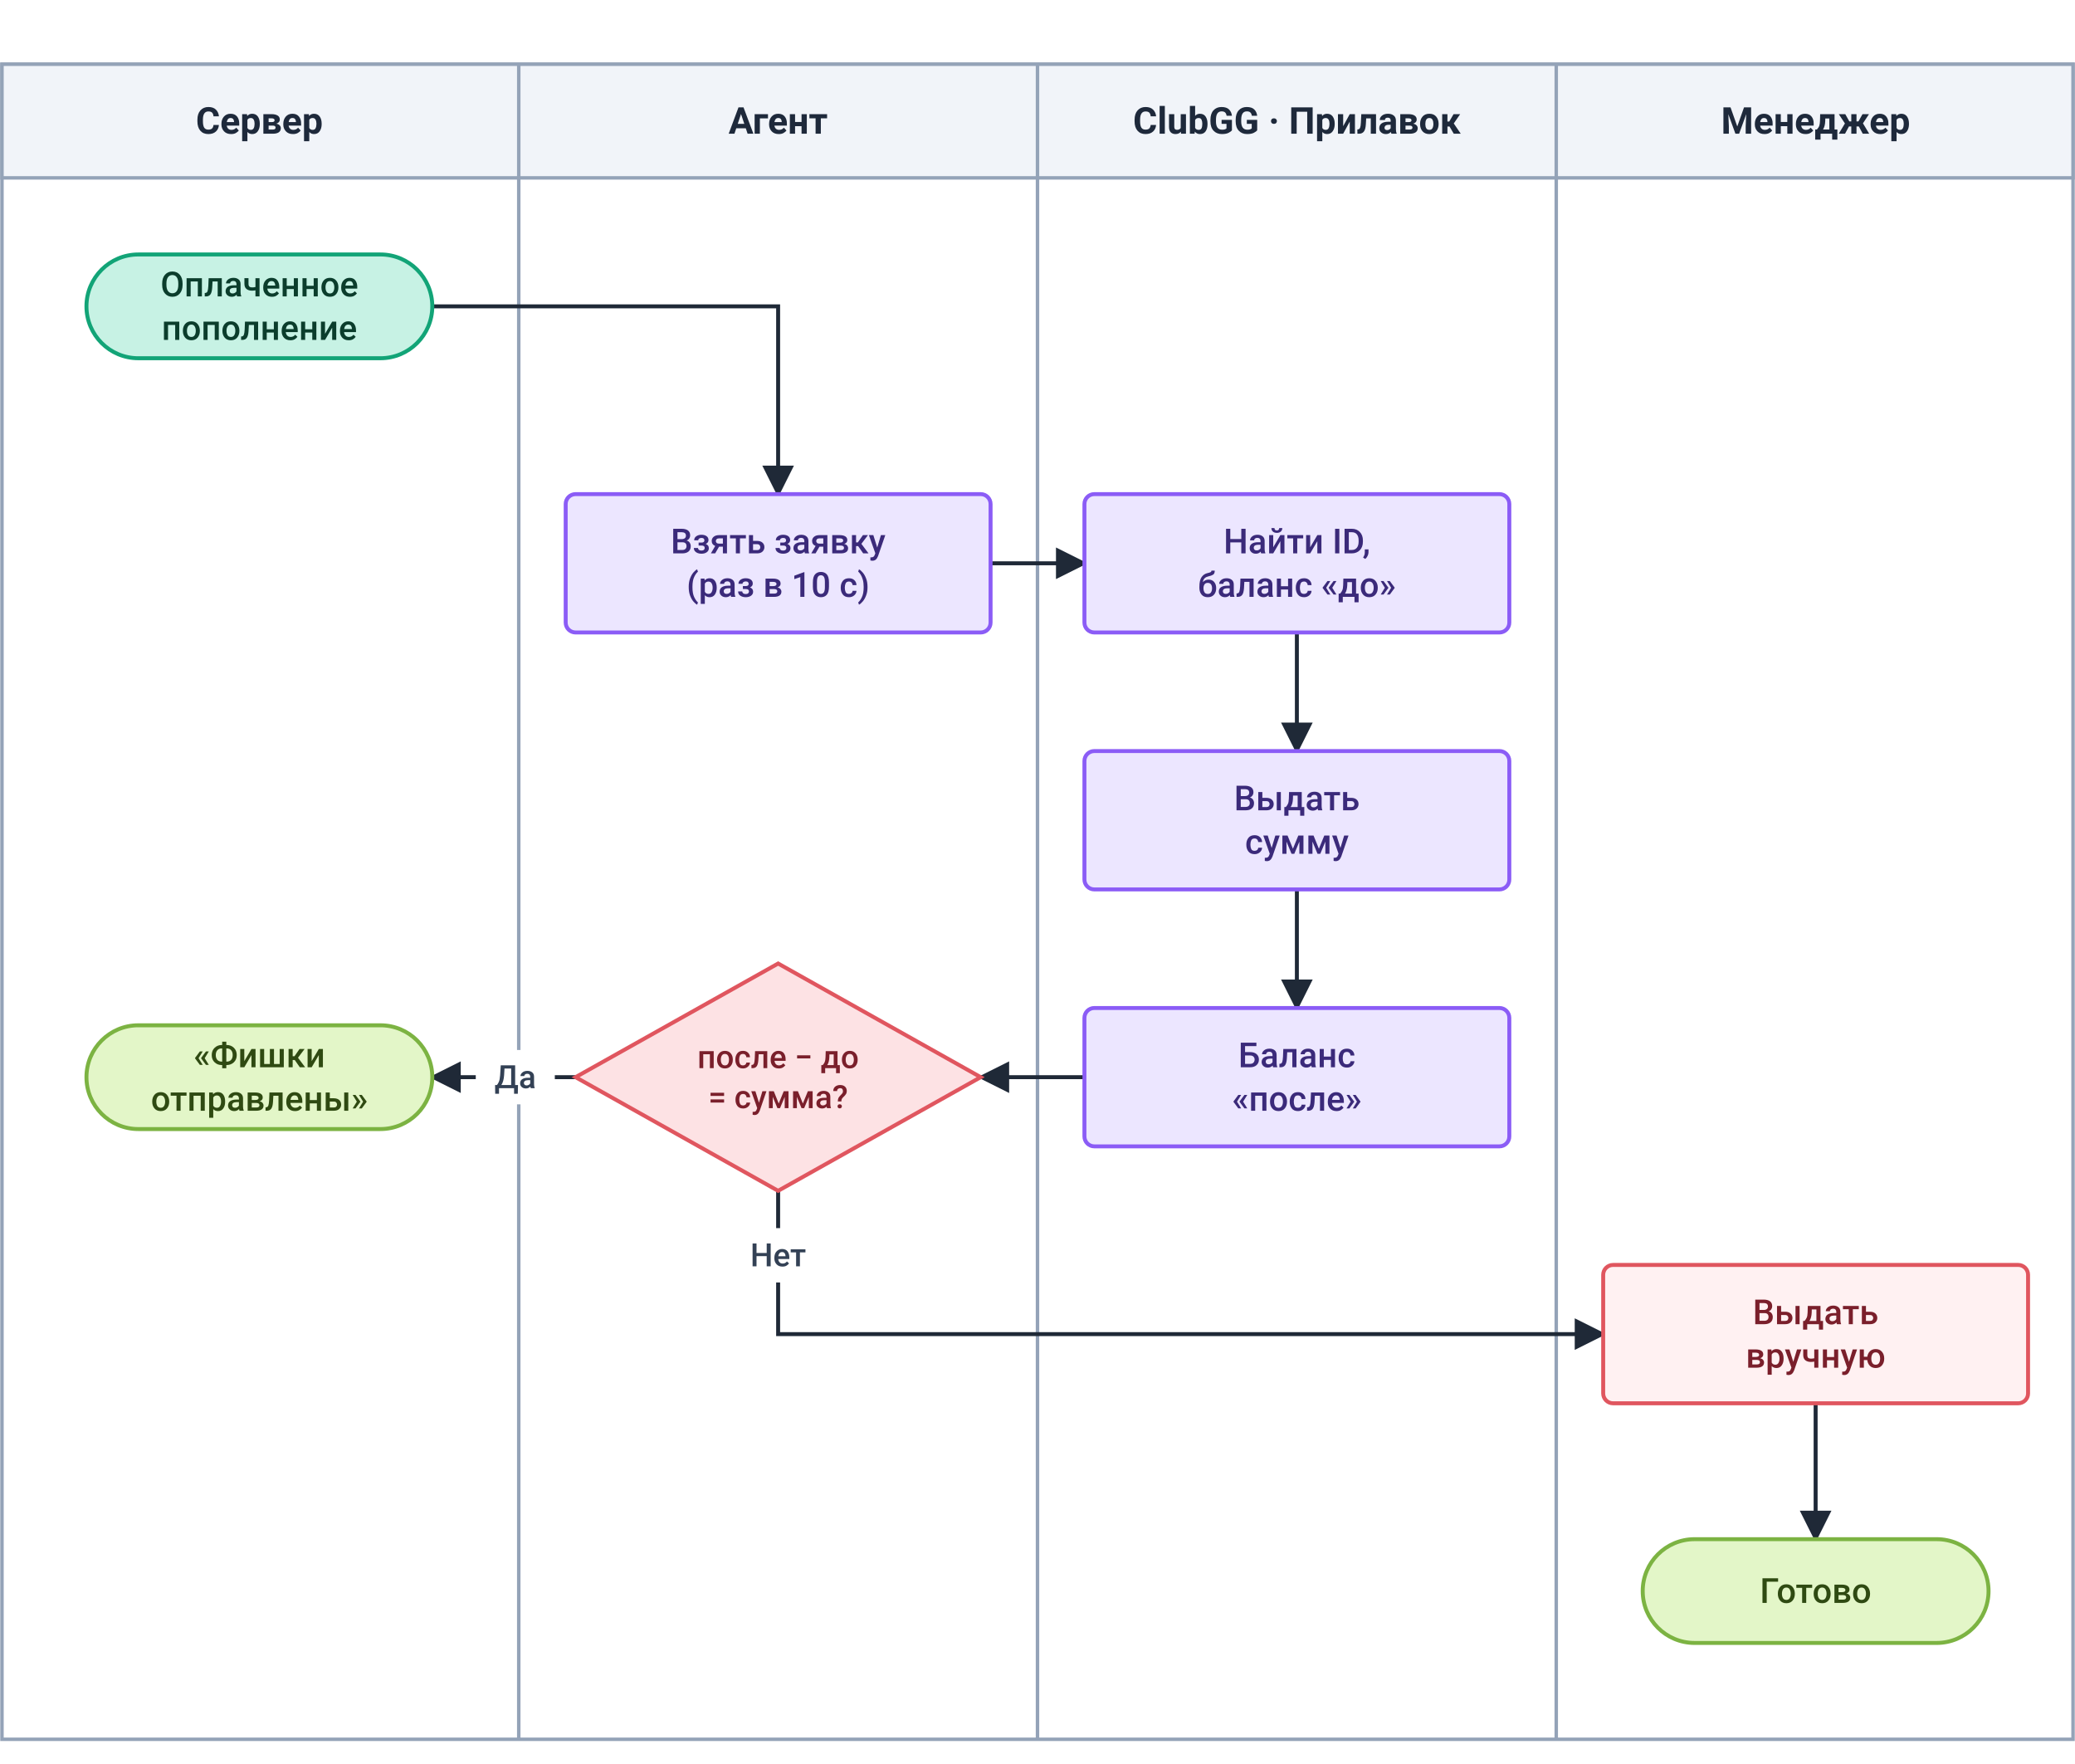
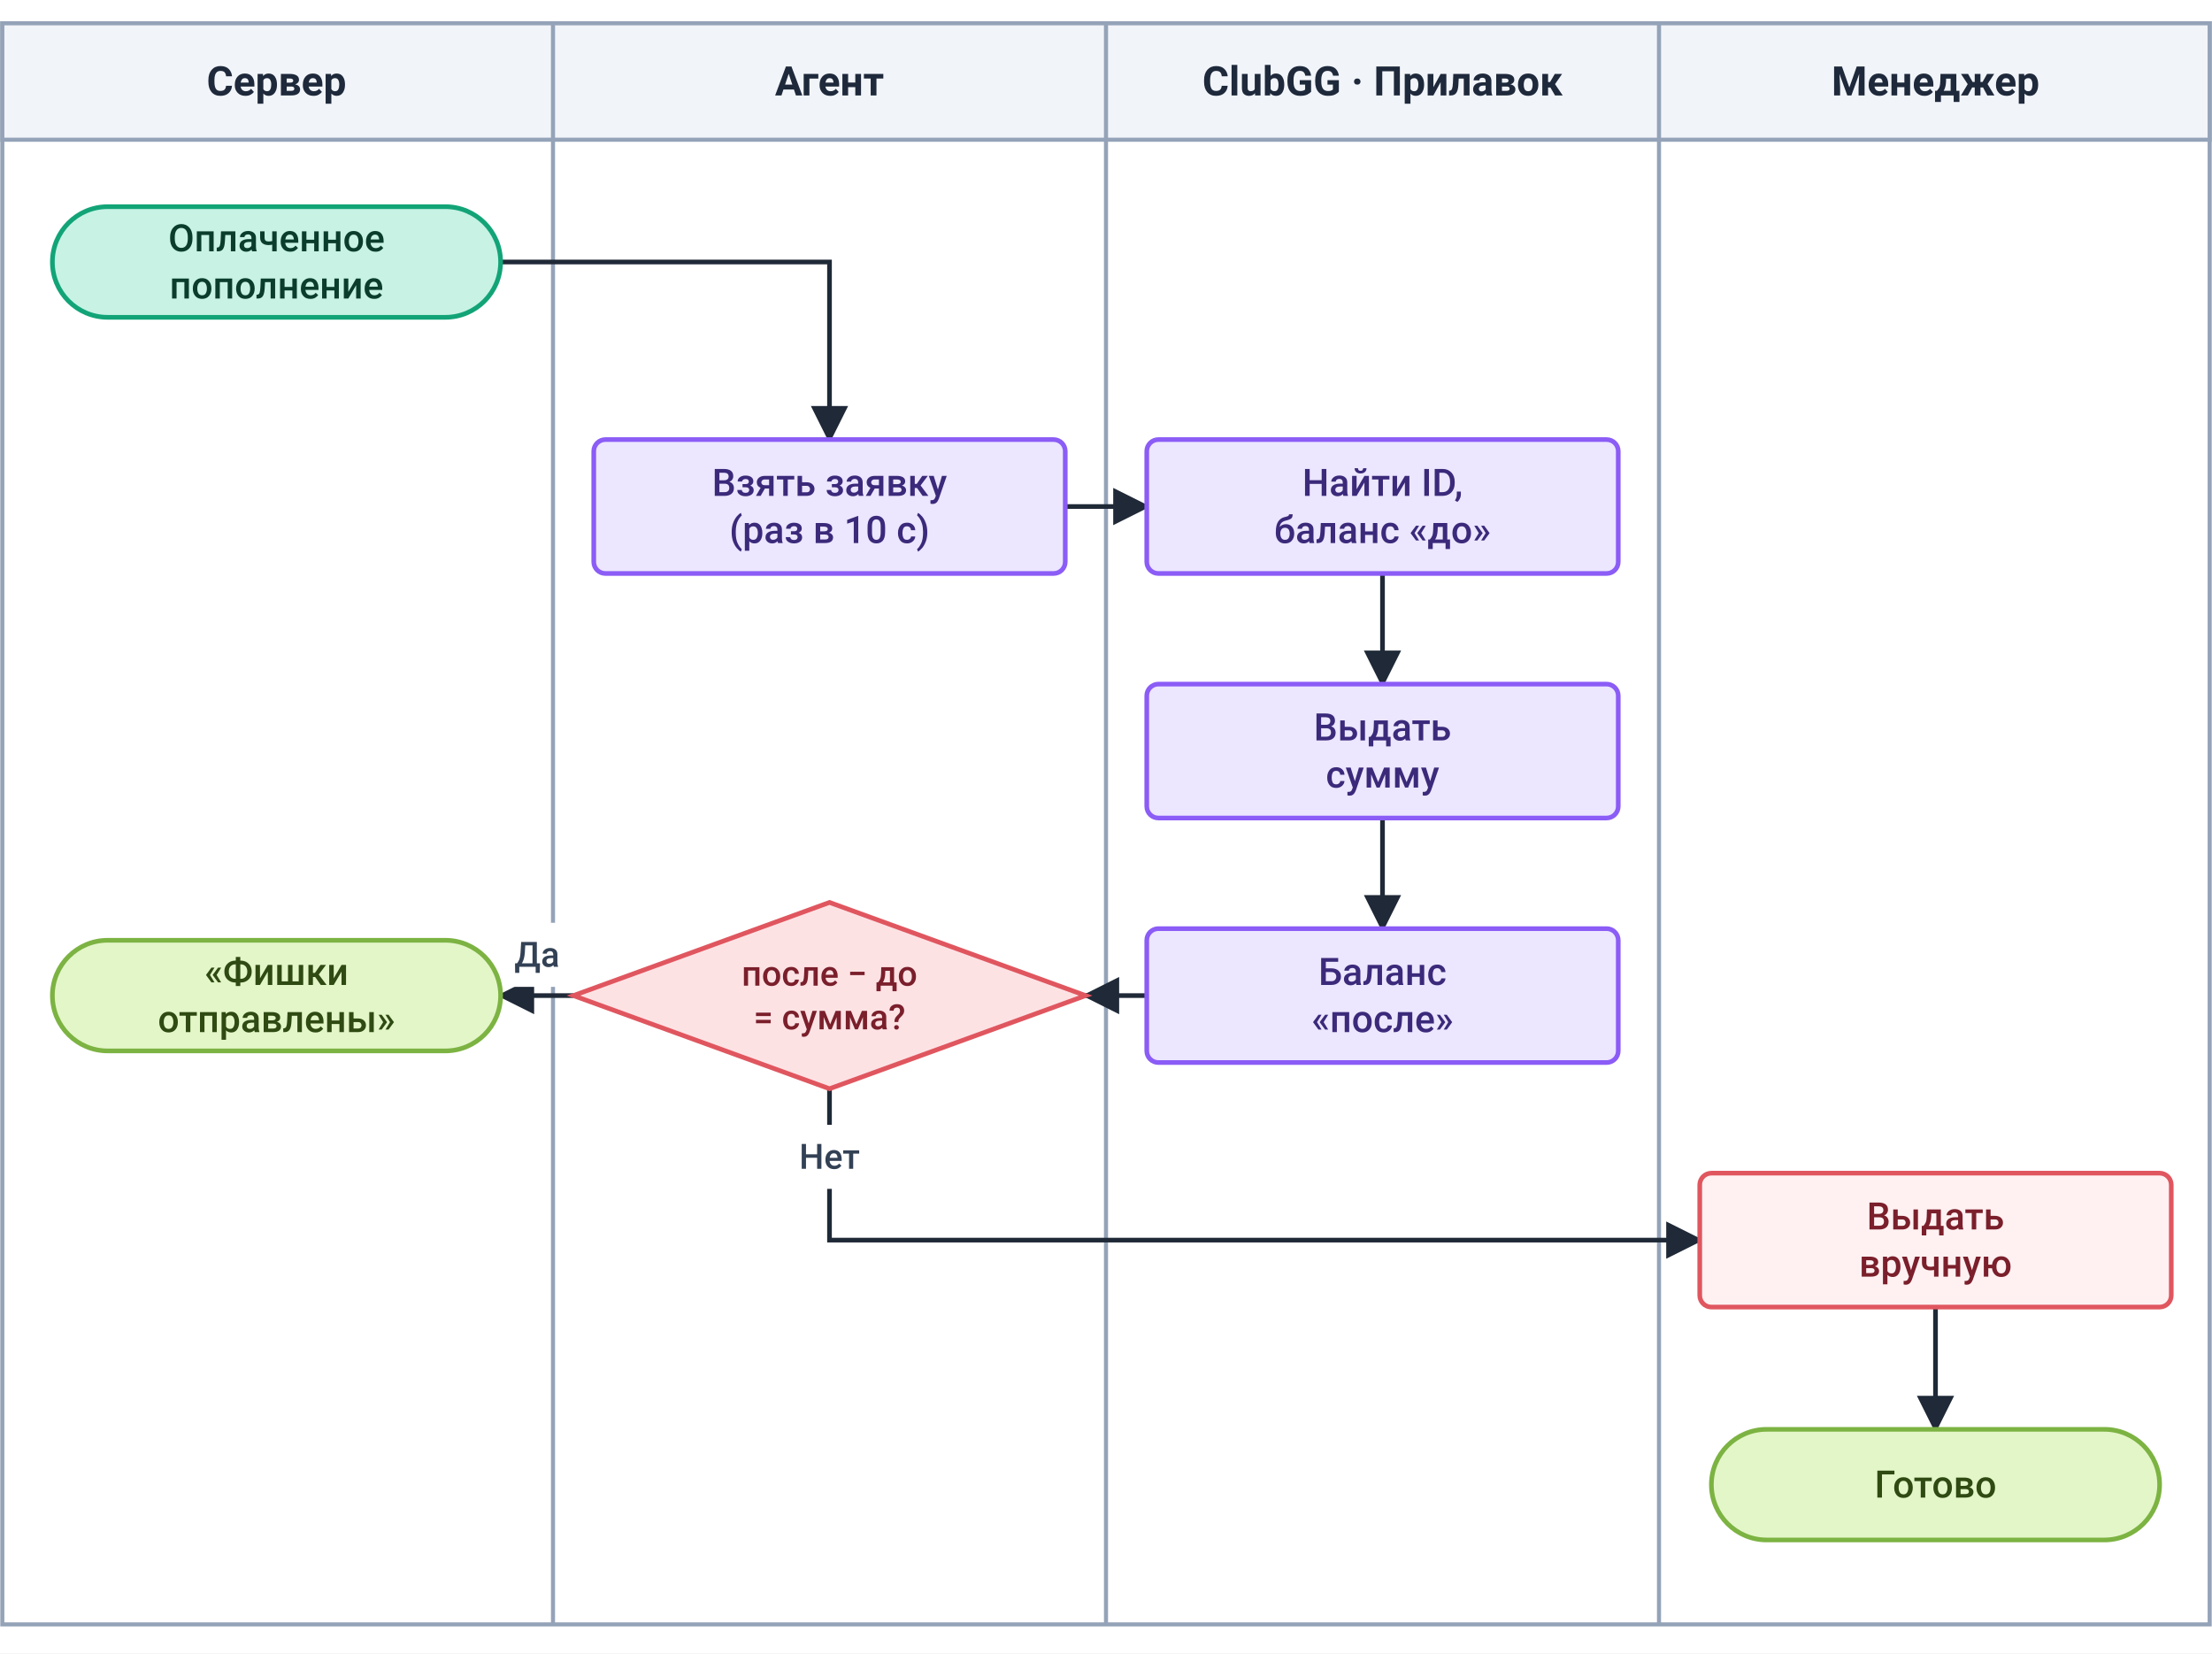
- <svg xmlns="http://www.w3.org/2000/svg" viewBox="0 0 840 714" width="840" height="714" font-family="Segoe UI, -apple-system, Roboto, Helvetica, Arial, sans-serif">
+ <svg xmlns="http://www.w3.org/2000/svg" viewBox="0 0 760 568" width="760" height="568" font-family="Segoe UI, -apple-system, Roboto, Helvetica, Arial, sans-serif">
  <defs>
    <marker id="arr" viewBox="0 0 10 10" refX="9" refY="5" markerWidth="8" markerHeight="8" orient="auto-start-reverse">
      <path d="M0,0 L10,5 L0,10 z" fill="#1f2937" />
    </marker>
  </defs>
-   <rect width="840" height="714" fill="#ffffff" />
-   <rect x="0.8" y="26" width="838.4" height="678" fill="#ffffff" stroke="#94a3b8" stroke-width="1.4" />
-   <rect x="0.8" y="26" width="838.4" height="46" fill="#f1f4f9" stroke="#94a3b8" stroke-width="1.4" />
-   <text x="105.0" y="49.0" text-anchor="middle" dominant-baseline="central" font-size="15" font-weight="600" fill="#1e293b">Сервер</text>
-   <line x1="210" y1="26" x2="210" y2="704" stroke="#94a3b8" stroke-width="1.4" />
-   <text x="315.0" y="49.0" text-anchor="middle" dominant-baseline="central" font-size="15" font-weight="600" fill="#1e293b">Агент</text>
-   <line x1="420" y1="26" x2="420" y2="704" stroke="#94a3b8" stroke-width="1.4" />
-   <text x="525.0" y="49.0" text-anchor="middle" dominant-baseline="central" font-size="15" font-weight="600" fill="#1e293b">ClubGG · Прилавок</text>
-   <line x1="630" y1="26" x2="630" y2="704" stroke="#94a3b8" stroke-width="1.4" />
-   <text x="735.0" y="49.0" text-anchor="middle" dominant-baseline="central" font-size="15" font-weight="600" fill="#1e293b">Менеджер</text>
-   <path d="M175.0,124.0 L315.0,124.0 L315.0,200.0" fill="none" stroke="#1f2937" stroke-width="1.6" marker-end="url(#arr)" />
-   <path d="M401.0,228.0 L439.0,228.0" fill="none" stroke="#1f2937" stroke-width="1.6" marker-end="url(#arr)" />
-   <path d="M525.0,256.0 L525.0,304.0" fill="none" stroke="#1f2937" stroke-width="1.6" marker-end="url(#arr)" />
-   <path d="M525.0,360.0 L525.0,408.0" fill="none" stroke="#1f2937" stroke-width="1.6" marker-end="url(#arr)" />
-   <path d="M439.0,436.0 L397.0,436.0" fill="none" stroke="#1f2937" stroke-width="1.6" marker-end="url(#arr)" />
-   <path d="M233.0,436.0 L175.0,436.0" fill="none" stroke="#1f2937" stroke-width="1.6" marker-end="url(#arr)" />
-   <rect x="192.6" y="425.0" width="32" height="22" rx="4" fill="#ffffff" />
-   <text x="208.6" y="436.0" text-anchor="middle" dominant-baseline="central" font-size="13" font-weight="500" fill="#334155">Да</text>
-   <path d="M315.0,482.0 L315.0,540.0 L649.0,540.0" fill="none" stroke="#1f2937" stroke-width="1.6" marker-end="url(#arr)" />
-   <rect x="294.5" y="497.1" width="41" height="22" rx="4" fill="#ffffff" />
-   <text x="315.0" y="508.1" text-anchor="middle" dominant-baseline="central" font-size="13" font-weight="500" fill="#334155">Нет</text>
-   <path d="M735.0,568.0 L735.0,623.0" fill="none" stroke="#1f2937" stroke-width="1.6" marker-end="url(#arr)" />
-   <rect x="35.0" y="103.0" width="140" height="42" rx="21.0" fill="#c7f2e4" stroke="#12a477" stroke-width="1.6" />
-   <text x="105.0" y="115.2" text-anchor="middle" dominant-baseline="central" font-size="14" font-weight="500" fill="#0b3d2c">Оплаченное</text>
-   <text x="105.0" y="132.8" text-anchor="middle" dominant-baseline="central" font-size="14" font-weight="500" fill="#0b3d2c">пополнение</text>
-   <rect x="229.0" y="200.0" width="172" height="56" rx="4" fill="#ece6ff" stroke="#8b5cf6" stroke-width="1.6" />
-   <text x="315.0" y="219.2" text-anchor="middle" dominant-baseline="central" font-size="14" font-weight="500" fill="#3b2a7a">Взять заявку</text>
-   <text x="315.0" y="236.8" text-anchor="middle" dominant-baseline="central" font-size="14" font-weight="500" fill="#3b2a7a">(раз в 10 с)</text>
-   <rect x="439.0" y="200.0" width="172" height="56" rx="4" fill="#ece6ff" stroke="#8b5cf6" stroke-width="1.6" />
-   <text x="525.0" y="219.2" text-anchor="middle" dominant-baseline="central" font-size="14" font-weight="500" fill="#3b2a7a">Найти ID,</text>
-   <text x="525.0" y="236.8" text-anchor="middle" dominant-baseline="central" font-size="14" font-weight="500" fill="#3b2a7a">баланс «до»</text>
-   <rect x="439.0" y="304.0" width="172" height="56" rx="4" fill="#ece6ff" stroke="#8b5cf6" stroke-width="1.6" />
-   <text x="525.0" y="323.2" text-anchor="middle" dominant-baseline="central" font-size="14" font-weight="500" fill="#3b2a7a">Выдать</text>
-   <text x="525.0" y="340.8" text-anchor="middle" dominant-baseline="central" font-size="14" font-weight="500" fill="#3b2a7a">сумму</text>
-   <rect x="439.0" y="408.0" width="172" height="56" rx="4" fill="#ece6ff" stroke="#8b5cf6" stroke-width="1.6" />
-   <text x="525.0" y="427.2" text-anchor="middle" dominant-baseline="central" font-size="14" font-weight="500" fill="#3b2a7a">Баланс</text>
-   <text x="525.0" y="444.8" text-anchor="middle" dominant-baseline="central" font-size="14" font-weight="500" fill="#3b2a7a">«после»</text>
-   <polygon points="315.0,390.0 397.0,436.0 315.0,482.0 233.0,436.0" fill="#fde2e4" stroke="#e0565f" stroke-width="1.6" />
-   <text x="315.0" y="427.9" text-anchor="middle" dominant-baseline="central" font-size="13" font-weight="500" fill="#7a1f2b">после − до</text>
-   <text x="315.0" y="444.1" text-anchor="middle" dominant-baseline="central" font-size="13" font-weight="500" fill="#7a1f2b">= сумма?</text>
-   <rect x="35.0" y="415.0" width="140" height="42" rx="21.0" fill="#e3f6c8" stroke="#7cb342" stroke-width="1.6" />
-   <text x="105.0" y="427.2" text-anchor="middle" dominant-baseline="central" font-size="14" font-weight="500" fill="#2f4a12">«Фишки</text>
-   <text x="105.0" y="444.8" text-anchor="middle" dominant-baseline="central" font-size="14" font-weight="500" fill="#2f4a12">отправлены»</text>
-   <rect x="649.0" y="512.0" width="172" height="56" rx="4" fill="#fff1f2" stroke="#e0565f" stroke-width="1.6" />
-   <text x="735.0" y="531.2" text-anchor="middle" dominant-baseline="central" font-size="14" font-weight="500" fill="#7a1f2b">Выдать</text>
-   <text x="735.0" y="548.8" text-anchor="middle" dominant-baseline="central" font-size="14" font-weight="500" fill="#7a1f2b">вручную</text>
-   <rect x="665.0" y="623.0" width="140" height="42" rx="21.0" fill="#e3f6c8" stroke="#7cb342" stroke-width="1.6" />
-   <text x="735.0" y="644.0" text-anchor="middle" dominant-baseline="central" font-size="14" font-weight="500" fill="#2f4a12">Готово</text>
+   <rect width="760" height="568" fill="#ffffff" />
+   <rect x="0.8" y="8" width="758.4" height="550" fill="#ffffff" stroke="#94a3b8" stroke-width="1.4" />
+   <rect x="0.8" y="8" width="758.4" height="40" fill="#f1f4f9" stroke="#94a3b8" stroke-width="1.4" />
+   <text x="95.0" y="28.0" text-anchor="middle" dominant-baseline="central" font-size="14" font-weight="600" fill="#1e293b">Сервер</text>
+   <line x1="190" y1="8" x2="190" y2="558" stroke="#94a3b8" stroke-width="1.4" />
+   <text x="285.0" y="28.0" text-anchor="middle" dominant-baseline="central" font-size="14" font-weight="600" fill="#1e293b">Агент</text>
+   <line x1="380" y1="8" x2="380" y2="558" stroke="#94a3b8" stroke-width="1.4" />
+   <text x="475.0" y="28.0" text-anchor="middle" dominant-baseline="central" font-size="14" font-weight="600" fill="#1e293b">ClubGG · Прилавок</text>
+   <line x1="570" y1="8" x2="570" y2="558" stroke="#94a3b8" stroke-width="1.4" />
+   <text x="665.0" y="28.0" text-anchor="middle" dominant-baseline="central" font-size="14" font-weight="600" fill="#1e293b">Менеджер</text>
+   <path d="M172.0,90.0 L285.0,90.0 L285.0,151.0" fill="none" stroke="#1f2937" stroke-width="1.6" marker-end="url(#arr)" />
+   <path d="M366.0,174.0 L394.0,174.0" fill="none" stroke="#1f2937" stroke-width="1.6" marker-end="url(#arr)" />
+   <path d="M475.0,197.0 L475.0,235.0" fill="none" stroke="#1f2937" stroke-width="1.6" marker-end="url(#arr)" />
+   <path d="M475.0,281.0 L475.0,319.0" fill="none" stroke="#1f2937" stroke-width="1.6" marker-end="url(#arr)" />
+   <path d="M394.0,342.0 L373.0,342.0" fill="none" stroke="#1f2937" stroke-width="1.6" marker-end="url(#arr)" />
+   <path d="M197.0,342.0 L172.0,342.0" fill="none" stroke="#1f2937" stroke-width="1.6" marker-end="url(#arr)" />
+   <rect x="168.5" y="317.0" width="32" height="22" rx="4" fill="#ffffff" />
+   <text x="184.5" y="328.0" text-anchor="middle" dominant-baseline="central" font-size="12" font-weight="500" fill="#334155">Да</text>
+   <path d="M285.0,374.0 L285.0,426.0 L584.0,426.0" fill="none" stroke="#1f2937" stroke-width="1.6" marker-end="url(#arr)" />
+   <rect x="264.5" y="386.4" width="41" height="22" rx="4" fill="#ffffff" />
+   <text x="285.0" y="397.4" text-anchor="middle" dominant-baseline="central" font-size="12" font-weight="500" fill="#334155">Нет</text>
+   <path d="M665.0,449.0 L665.0,491.0" fill="none" stroke="#1f2937" stroke-width="1.6" marker-end="url(#arr)" />
+   <rect x="18.0" y="71.0" width="154" height="38" rx="19.0" fill="#c7f2e4" stroke="#12a477" stroke-width="1.6" />
+   <text x="95.0" y="81.9" text-anchor="middle" dominant-baseline="central" font-size="13" font-weight="500" fill="#0b3d2c">Оплаченное</text>
+   <text x="95.0" y="98.1" text-anchor="middle" dominant-baseline="central" font-size="13" font-weight="500" fill="#0b3d2c">пополнение</text>
+   <rect x="204.0" y="151.0" width="162" height="46" rx="4" fill="#ece6ff" stroke="#8b5cf6" stroke-width="1.6" />
+   <text x="285.0" y="165.9" text-anchor="middle" dominant-baseline="central" font-size="13" font-weight="500" fill="#3b2a7a">Взять заявку</text>
+   <text x="285.0" y="182.1" text-anchor="middle" dominant-baseline="central" font-size="13" font-weight="500" fill="#3b2a7a">(раз в 10 с)</text>
+   <rect x="394.0" y="151.0" width="162" height="46" rx="4" fill="#ece6ff" stroke="#8b5cf6" stroke-width="1.6" />
+   <text x="475.0" y="165.9" text-anchor="middle" dominant-baseline="central" font-size="13" font-weight="500" fill="#3b2a7a">Найти ID,</text>
+   <text x="475.0" y="182.1" text-anchor="middle" dominant-baseline="central" font-size="13" font-weight="500" fill="#3b2a7a">баланс «до»</text>
+   <rect x="394.0" y="235.0" width="162" height="46" rx="4" fill="#ece6ff" stroke="#8b5cf6" stroke-width="1.6" />
+   <text x="475.0" y="249.9" text-anchor="middle" dominant-baseline="central" font-size="13" font-weight="500" fill="#3b2a7a">Выдать</text>
+   <text x="475.0" y="266.1" text-anchor="middle" dominant-baseline="central" font-size="13" font-weight="500" fill="#3b2a7a">сумму</text>
+   <rect x="394.0" y="319.0" width="162" height="46" rx="4" fill="#ece6ff" stroke="#8b5cf6" stroke-width="1.6" />
+   <text x="475.0" y="333.9" text-anchor="middle" dominant-baseline="central" font-size="13" font-weight="500" fill="#3b2a7a">Баланс</text>
+   <text x="475.0" y="350.1" text-anchor="middle" dominant-baseline="central" font-size="13" font-weight="500" fill="#3b2a7a">«после»</text>
+   <polygon points="285.0,310.0 373.0,342.0 285.0,374.0 197.0,342.0" fill="#fde2e4" stroke="#e0565f" stroke-width="1.6" />
+   <text x="285.0" y="334.5" text-anchor="middle" dominant-baseline="central" font-size="12" font-weight="500" fill="#7a1f2b">после − до</text>
+   <text x="285.0" y="349.5" text-anchor="middle" dominant-baseline="central" font-size="12" font-weight="500" fill="#7a1f2b">= сумма?</text>
+   <rect x="18.0" y="323.0" width="154" height="38" rx="19.0" fill="#e3f6c8" stroke="#7cb342" stroke-width="1.6" />
+   <text x="95.0" y="333.9" text-anchor="middle" dominant-baseline="central" font-size="13" font-weight="500" fill="#2f4a12">«Фишки</text>
+   <text x="95.0" y="350.1" text-anchor="middle" dominant-baseline="central" font-size="13" font-weight="500" fill="#2f4a12">отправлены»</text>
+   <rect x="584.0" y="403.0" width="162" height="46" rx="4" fill="#fff1f2" stroke="#e0565f" stroke-width="1.6" />
+   <text x="665.0" y="417.9" text-anchor="middle" dominant-baseline="central" font-size="13" font-weight="500" fill="#7a1f2b">Выдать</text>
+   <text x="665.0" y="434.1" text-anchor="middle" dominant-baseline="central" font-size="13" font-weight="500" fill="#7a1f2b">вручную</text>
+   <rect x="588.0" y="491.0" width="154" height="38" rx="19.0" fill="#e3f6c8" stroke="#7cb342" stroke-width="1.6" />
+   <text x="665.0" y="510.0" text-anchor="middle" dominant-baseline="central" font-size="13" font-weight="500" fill="#2f4a12">Готово</text>
</svg>
